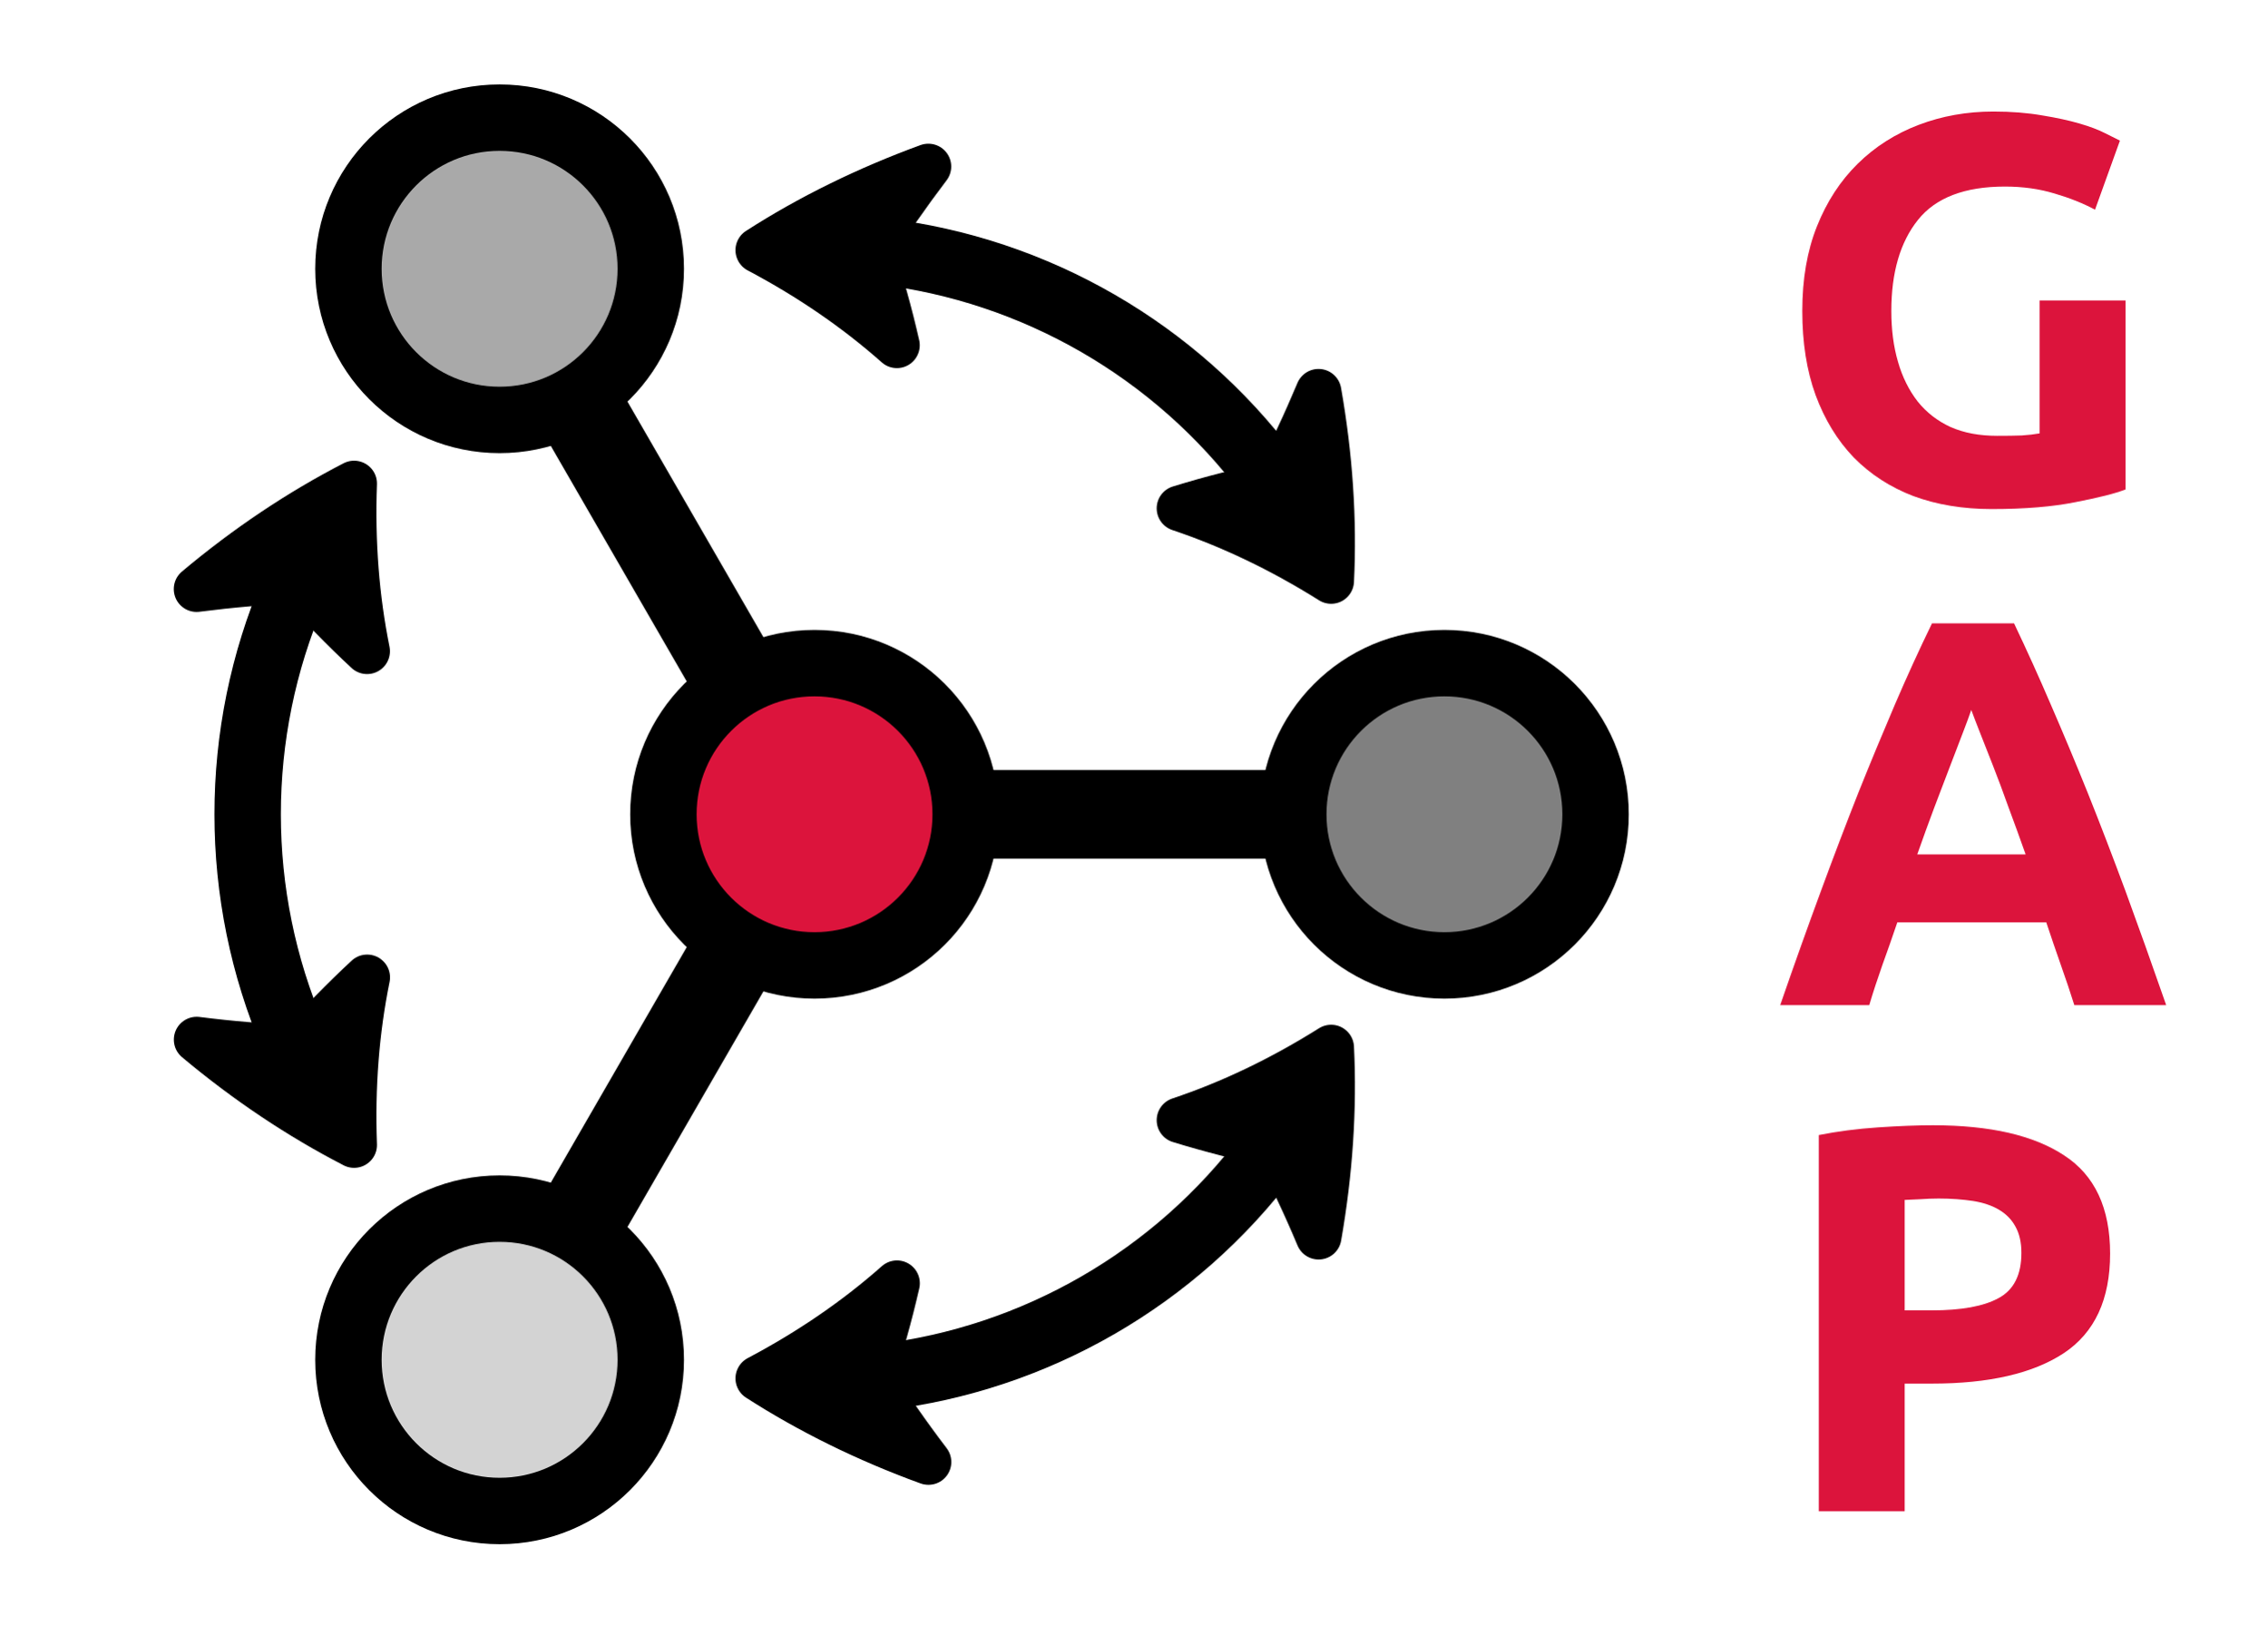
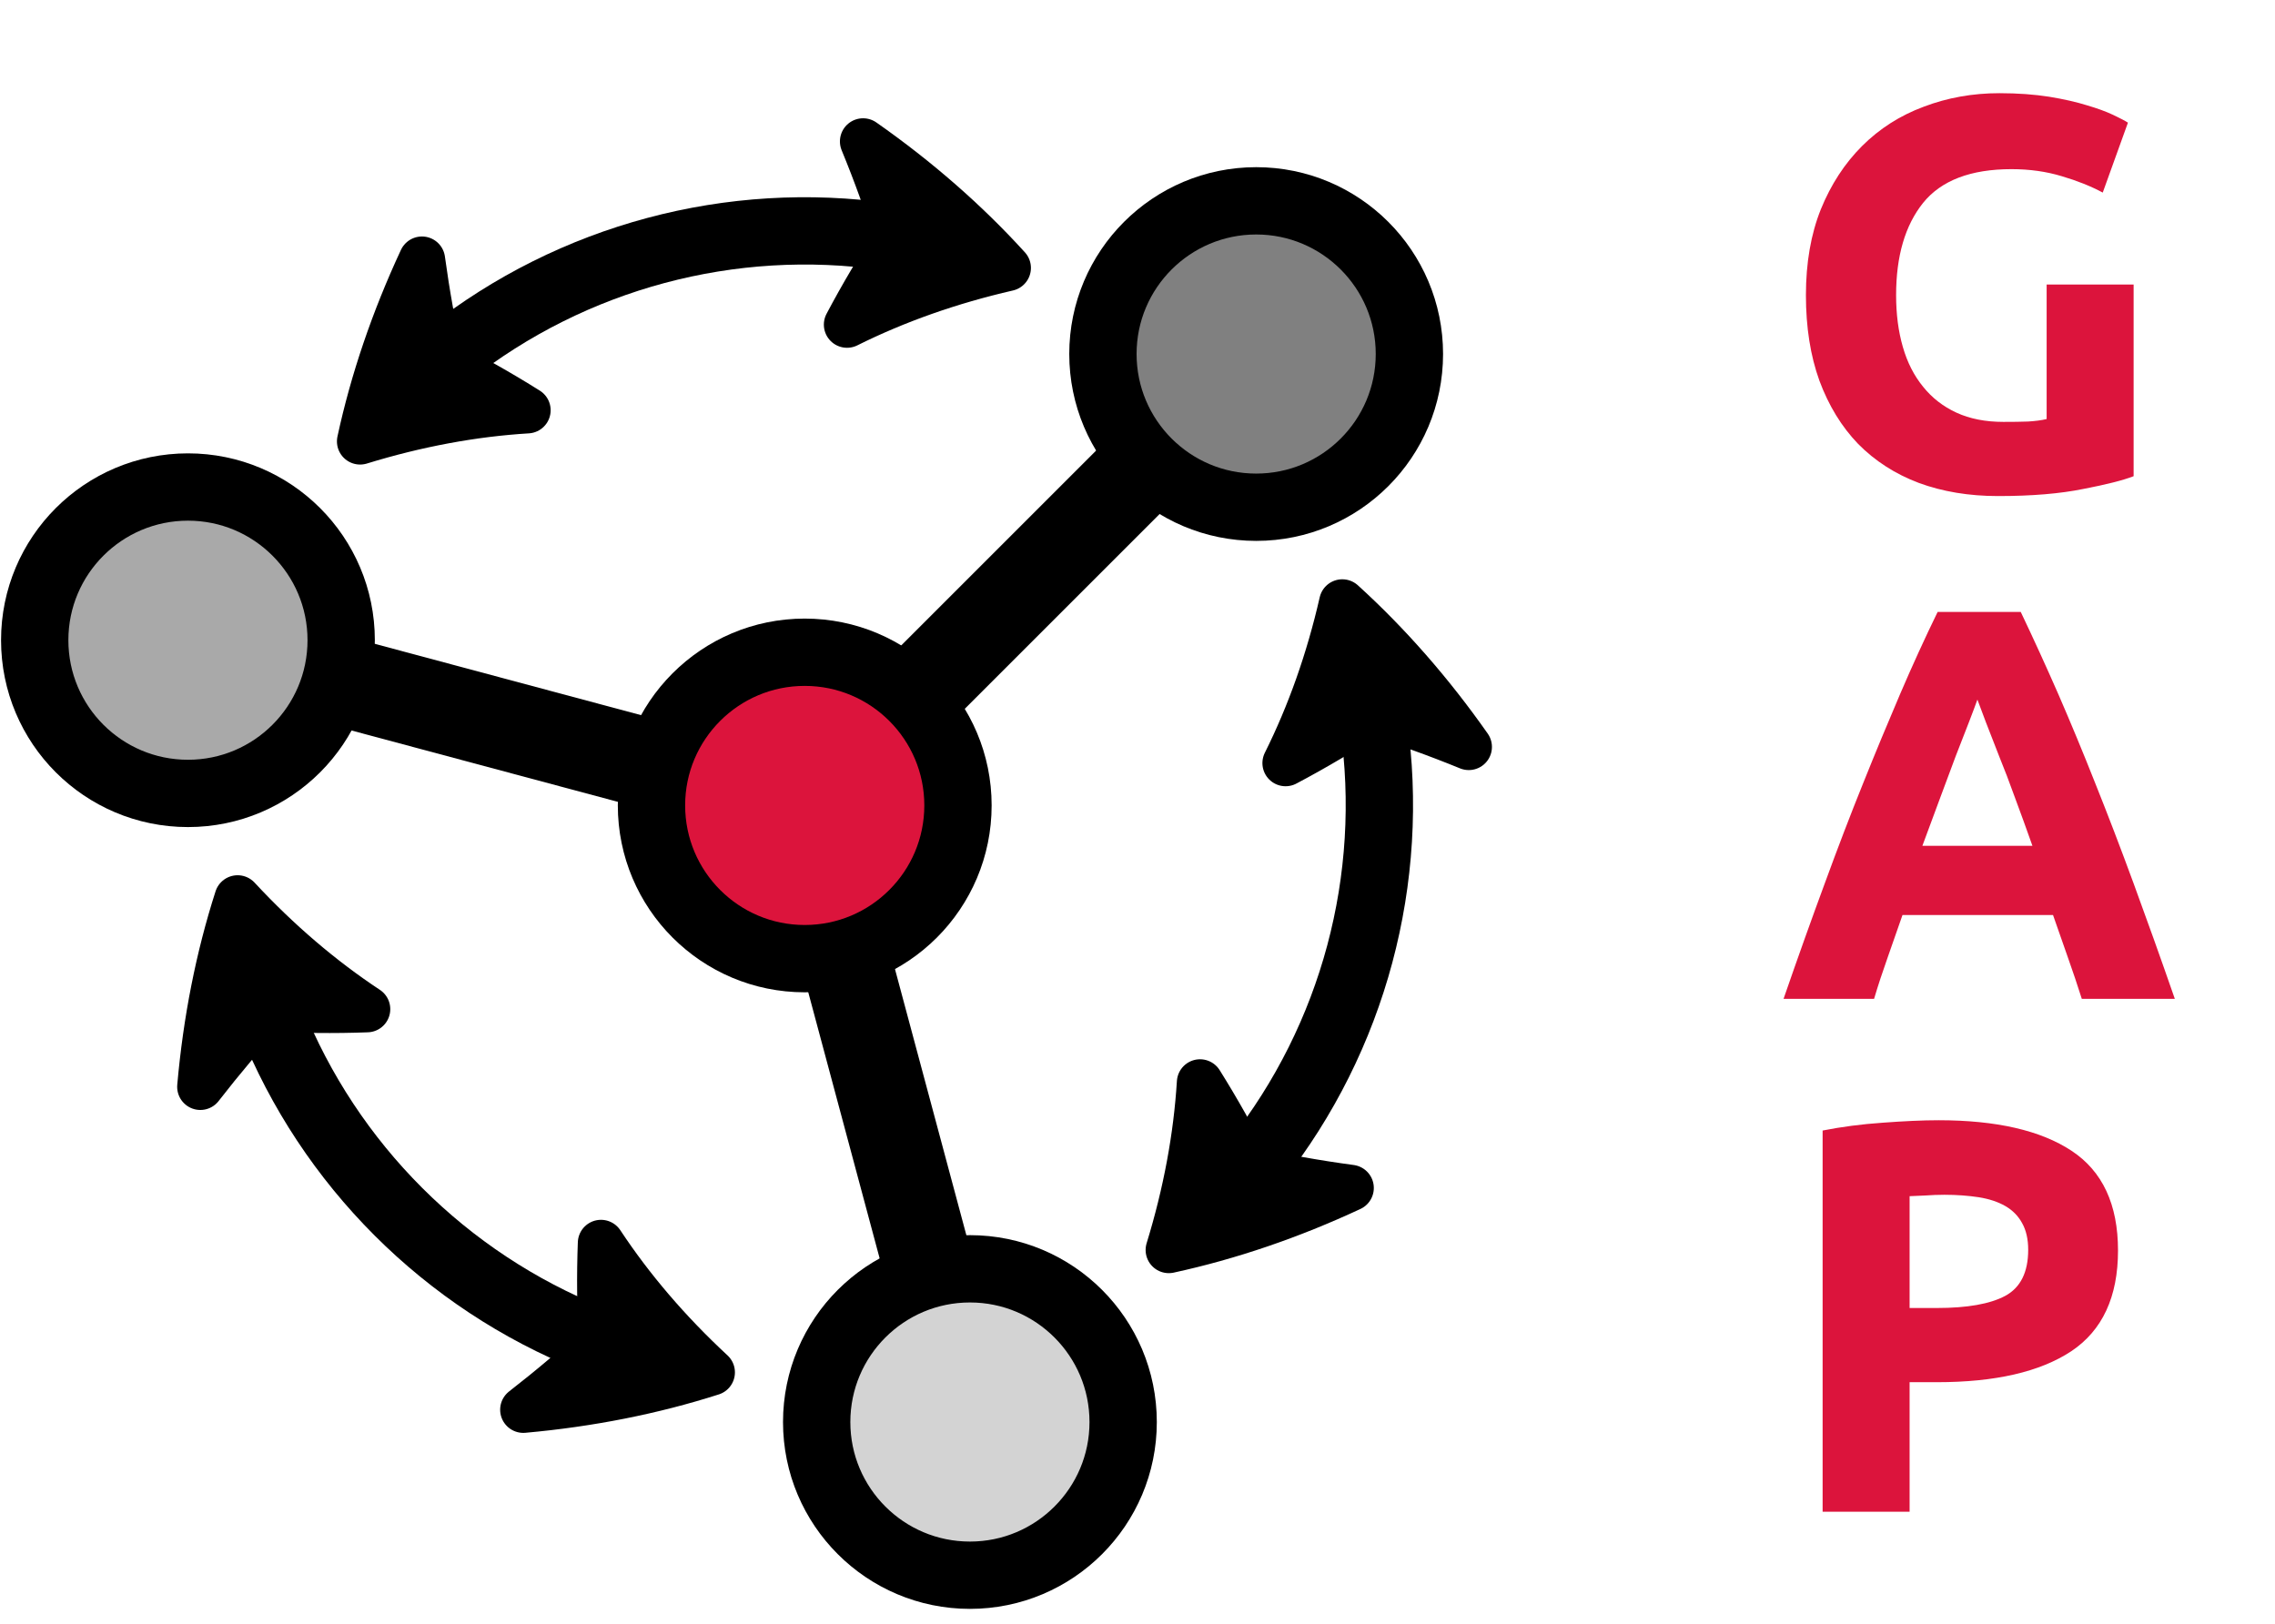
- <svg xmlns="http://www.w3.org/2000/svg" xmlns:xlink="http://www.w3.org/1999/xlink" width="101.041pt" height="73.288pt" viewBox="0 0 101.041 73.288">
+ <svg xmlns="http://www.w3.org/2000/svg" xmlns:xlink="http://www.w3.org/1999/xlink" width="100.122pt" height="71.451pt" viewBox="0 0 100.122 71.451">
  <defs>
    <g>
      <g id="glyph-0-0">
-         <path d="M 10.266 -14.062 C 8.473 -14.062 7.18 -13.566 6.391 -12.578 C 5.598 -11.586 5.203 -10.234 5.203 -8.516 C 5.203 -7.68 5.301 -6.926 5.5 -6.25 C 5.695 -5.57 5.988 -4.984 6.375 -4.484 C 6.77 -3.992 7.258 -3.613 7.844 -3.344 C 8.438 -3.082 9.129 -2.953 9.922 -2.953 C 10.348 -2.953 10.711 -2.957 11.016 -2.969 C 11.316 -2.988 11.582 -3.02 11.812 -3.062 L 11.812 -8.984 L 15.641 -8.984 L 15.641 -0.562 C 15.18 -0.383 14.441 -0.195 13.422 0 C 12.41 0.207 11.16 0.312 9.672 0.312 C 8.391 0.312 7.227 0.117 6.188 -0.266 C 5.156 -0.66 4.27 -1.234 3.531 -1.984 C 2.801 -2.742 2.234 -3.672 1.828 -4.766 C 1.43 -5.859 1.234 -7.109 1.234 -8.516 C 1.234 -9.941 1.453 -11.203 1.891 -12.297 C 2.328 -13.391 2.93 -14.316 3.703 -15.078 C 4.473 -15.836 5.379 -16.414 6.422 -16.812 C 7.461 -17.207 8.57 -17.406 9.75 -17.406 C 10.551 -17.406 11.273 -17.348 11.922 -17.234 C 12.566 -17.129 13.117 -17.008 13.578 -16.875 C 14.047 -16.738 14.43 -16.594 14.734 -16.438 C 15.035 -16.289 15.254 -16.18 15.391 -16.109 L 14.281 -13.031 C 13.758 -13.312 13.16 -13.551 12.484 -13.75 C 11.805 -13.957 11.066 -14.062 10.266 -14.062 Z M 10.266 -14.062 " />
+         <path d="M 10.281 -14.078 C 8.488 -14.078 7.191 -13.582 6.391 -12.594 C 5.598 -11.602 5.203 -10.25 5.203 -8.531 C 5.203 -7.695 5.301 -6.938 5.5 -6.25 C 5.695 -5.57 5.992 -4.988 6.391 -4.5 C 6.785 -4.008 7.273 -3.629 7.859 -3.359 C 8.453 -3.086 9.141 -2.953 9.922 -2.953 C 10.348 -2.953 10.711 -2.957 11.016 -2.969 C 11.328 -2.988 11.598 -3.023 11.828 -3.078 L 11.828 -9 L 15.656 -9 L 15.656 -0.562 C 15.195 -0.383 14.457 -0.195 13.438 0 C 12.426 0.207 11.176 0.312 9.688 0.312 C 8.406 0.312 7.242 0.117 6.203 -0.266 C 5.16 -0.66 4.27 -1.234 3.531 -1.984 C 2.801 -2.742 2.234 -3.672 1.828 -4.766 C 1.43 -5.867 1.234 -7.125 1.234 -8.531 C 1.234 -9.957 1.453 -11.219 1.891 -12.312 C 2.336 -13.406 2.941 -14.332 3.703 -15.094 C 4.473 -15.863 5.379 -16.441 6.422 -16.828 C 7.461 -17.223 8.57 -17.422 9.75 -17.422 C 10.562 -17.422 11.289 -17.367 11.938 -17.266 C 12.582 -17.16 13.133 -17.035 13.594 -16.891 C 14.062 -16.754 14.445 -16.613 14.75 -16.469 C 15.062 -16.32 15.281 -16.207 15.406 -16.125 L 14.297 -13.047 C 13.773 -13.328 13.176 -13.566 12.5 -13.766 C 11.82 -13.973 11.082 -14.078 10.281 -14.078 Z M 10.281 -14.078 " />
      </g>
      <g id="glyph-0-1">
-         <path d="M 13.359 0 C 13.172 -0.594 12.969 -1.195 12.75 -1.812 C 12.531 -2.438 12.316 -3.062 12.109 -3.688 L 5.469 -3.688 C 5.258 -3.062 5.039 -2.438 4.812 -1.812 C 4.594 -1.195 4.395 -0.594 4.219 0 L 0.25 0 C 0.883 -1.832 1.488 -3.523 2.062 -5.078 C 2.633 -6.629 3.191 -8.094 3.734 -9.469 C 4.285 -10.844 4.828 -12.148 5.359 -13.391 C 5.891 -14.629 6.441 -15.836 7.016 -17.016 L 10.672 -17.016 C 11.234 -15.836 11.781 -14.629 12.312 -13.391 C 12.852 -12.148 13.398 -10.844 13.953 -9.469 C 14.504 -8.094 15.066 -6.629 15.641 -5.078 C 16.211 -3.523 16.816 -1.832 17.453 0 Z M 8.766 -13.156 C 8.68 -12.906 8.555 -12.566 8.391 -12.141 C 8.234 -11.723 8.047 -11.234 7.828 -10.672 C 7.617 -10.117 7.383 -9.504 7.125 -8.828 C 6.875 -8.16 6.617 -7.457 6.359 -6.719 L 11.188 -6.719 C 10.926 -7.457 10.672 -8.16 10.422 -8.828 C 10.18 -9.504 9.953 -10.117 9.734 -10.672 C 9.516 -11.234 9.32 -11.723 9.156 -12.141 C 8.988 -12.566 8.859 -12.906 8.766 -13.156 Z M 8.766 -13.156 " />
+         <path d="M 13.375 0 C 13.188 -0.594 12.984 -1.195 12.766 -1.812 C 12.547 -2.438 12.328 -3.062 12.109 -3.688 L 5.484 -3.688 C 5.266 -3.062 5.047 -2.438 4.828 -1.812 C 4.609 -1.195 4.41 -0.594 4.234 0 L 0.25 0 C 0.883 -1.832 1.488 -3.523 2.062 -5.078 C 2.633 -6.641 3.195 -8.109 3.75 -9.484 C 4.301 -10.859 4.844 -12.164 5.375 -13.406 C 5.906 -14.645 6.457 -15.852 7.031 -17.031 L 10.688 -17.031 C 11.25 -15.852 11.801 -14.645 12.344 -13.406 C 12.883 -12.164 13.426 -10.859 13.969 -9.484 C 14.52 -8.109 15.082 -6.641 15.656 -5.078 C 16.227 -3.523 16.832 -1.832 17.469 0 Z M 8.781 -13.172 C 8.695 -12.93 8.57 -12.598 8.406 -12.172 C 8.238 -11.742 8.047 -11.25 7.828 -10.688 C 7.617 -10.133 7.391 -9.52 7.141 -8.844 C 6.891 -8.176 6.629 -7.473 6.359 -6.734 L 11.203 -6.734 C 10.941 -7.473 10.688 -8.176 10.438 -8.844 C 10.195 -9.52 9.961 -10.133 9.734 -10.688 C 9.516 -11.25 9.32 -11.742 9.156 -12.172 C 9 -12.598 8.875 -12.93 8.781 -13.172 Z M 8.781 -13.172 " />
      </g>
      <g id="glyph-0-2">
-         <path d="M 7.062 -17.203 C 9.602 -17.203 11.551 -16.754 12.906 -15.859 C 14.27 -14.973 14.953 -13.516 14.953 -11.484 C 14.953 -9.441 14.266 -7.961 12.891 -7.047 C 11.516 -6.141 9.551 -5.688 7 -5.688 L 5.797 -5.688 L 5.797 0 L 1.969 0 L 1.969 -16.766 C 2.801 -16.93 3.68 -17.047 4.609 -17.109 C 5.547 -17.172 6.363 -17.203 7.062 -17.203 Z M 7.312 -13.938 C 7.031 -13.938 6.754 -13.926 6.484 -13.906 C 6.223 -13.895 5.992 -13.883 5.797 -13.875 L 5.797 -8.953 L 7 -8.953 C 8.32 -8.953 9.316 -9.133 9.984 -9.5 C 10.66 -9.863 11 -10.535 11 -11.516 C 11 -11.984 10.91 -12.375 10.734 -12.688 C 10.566 -13 10.32 -13.25 10 -13.438 C 9.688 -13.625 9.301 -13.754 8.844 -13.828 C 8.383 -13.898 7.875 -13.938 7.312 -13.938 Z M 7.312 -13.938 " />
+         <path d="M 7.078 -17.234 C 9.617 -17.234 11.566 -16.785 12.922 -15.891 C 14.285 -14.992 14.969 -13.531 14.969 -11.5 C 14.969 -9.457 14.281 -7.977 12.906 -7.062 C 11.531 -6.156 9.562 -5.703 7 -5.703 L 5.797 -5.703 L 5.797 0 L 1.969 0 L 1.969 -16.781 C 2.801 -16.945 3.68 -17.062 4.609 -17.125 C 5.547 -17.195 6.367 -17.234 7.078 -17.234 Z M 7.328 -13.953 C 7.047 -13.953 6.77 -13.941 6.5 -13.922 C 6.227 -13.91 5.992 -13.898 5.797 -13.891 L 5.797 -8.969 L 7 -8.969 C 8.332 -8.969 9.332 -9.145 10 -9.5 C 10.676 -9.863 11.016 -10.539 11.016 -11.531 C 11.016 -12 10.926 -12.391 10.75 -12.703 C 10.582 -13.016 10.336 -13.266 10.016 -13.453 C 9.691 -13.641 9.301 -13.77 8.844 -13.844 C 8.383 -13.914 7.879 -13.953 7.328 -13.953 Z M 7.328 -13.953 " />
      </g>
    </g>
    <clipPath id="clip-0">
-       <path clip-rule="nonzero" d="M 0.012 0 L 90 0 L 90 72.582 L 0.012 72.582 Z M 0.012 0 " />
+       <path clip-rule="nonzero" d="M 0 0.039 L 99.25 0.039 L 99.25 70.867 L 0 70.867 Z M 0 0.039 " />
    </clipPath>
    <clipPath id="clip-1">
-       <path clip-rule="nonzero" d="M 0.012 0 L 85 0 L 85 72.582 L 0.012 72.582 Z M 0.012 0 " />
+       <path clip-rule="nonzero" d="M 0 0.039 L 86 0.039 L 86 70.867 L 0 70.867 Z M 0 0.039 " />
    </clipPath>
    <clipPath id="clip-2">
-       <path clip-rule="nonzero" d="M 15 0 L 100.078 0 L 100.078 72.582 L 15 72.582 Z M 15 0 " />
+       <path clip-rule="nonzero" d="M 0 0.039 L 98 0.039 L 98 70.867 L 0 70.867 Z M 0 0.039 " />
    </clipPath>
    <clipPath id="clip-3">
-       <path clip-rule="nonzero" d="M 0.012 0 L 71 0 L 71 61 L 0.012 61 Z M 0.012 0 " />
+       <path clip-rule="nonzero" d="M 0 0.039 L 85 0.039 L 85 70.867 L 0 70.867 Z M 0 0.039 " />
    </clipPath>
    <clipPath id="clip-4">
-       <path clip-rule="nonzero" d="M 0.012 12 L 71 12 L 71 72.582 L 0.012 72.582 Z M 0.012 12 " />
+       <path clip-rule="nonzero" d="M 6 0.039 L 99.25 0.039 L 99.25 65 L 6 65 Z M 6 0.039 " />
    </clipPath>
    <clipPath id="clip-5">
-       <path clip-rule="nonzero" d="M 0.012 0 L 99 0 L 99 64 L 0.012 64 Z M 0.012 0 " />
+       <path clip-rule="nonzero" d="M 0 0.039 L 57 0.039 L 57 70.867 L 0 70.867 Z M 0 0.039 " />
    </clipPath>
    <clipPath id="clip-6">
-       <path clip-rule="nonzero" d="M 0.012 0 L 55 0 L 55 72.582 L 0.012 72.582 Z M 0.012 0 " />
+       <path clip-rule="nonzero" d="M 0 13 L 92 13 L 92 70.867 L 0 70.867 Z M 0 13 " />
    </clipPath>
    <clipPath id="clip-7">
-       <path clip-rule="nonzero" d="M 0.012 9 L 99 9 L 99 72.582 L 0.012 72.582 Z M 0.012 9 " />
+       <path clip-rule="nonzero" d="M 0 0.039 L 81 0.039 L 81 58 L 0 58 Z M 0 0.039 " />
+     </clipPath>
+     <clipPath id="clip-8">
+       <path clip-rule="nonzero" d="M 0 2 L 68 2 L 68 70.867 L 0 70.867 Z M 0 2 " />
+     </clipPath>
+     <clipPath id="clip-9">
+       <path clip-rule="nonzero" d="M 13 0.039 L 99.25 0.039 L 99.25 70.867 L 13 70.867 Z M 13 0.039 " />
    </clipPath>
  </defs>
-   <path fill="none" stroke-width="3.985" stroke-linecap="butt" stroke-linejoin="miter" stroke="rgb(0%, 0%, 0%)" stroke-opacity="1" stroke-miterlimit="10" d="M 5.67 -0.002 L 22.677 -0.002 " transform="matrix(0.990378, 0, 0, -0.990378, 36.30263, 36.29142)" />
  <g clip-path="url(#clip-0)">
-     <path fill="none" stroke-width="3.985" stroke-linecap="butt" stroke-linejoin="miter" stroke="rgb(0%, 0%, 0%)" stroke-opacity="1" stroke-miterlimit="10" d="M -2.834 4.909 L -11.337 19.641 " transform="matrix(0.990378, 0, 0, -0.990378, 36.30263, 36.29142)" />
-     <path fill="none" stroke-width="3.985" stroke-linecap="butt" stroke-linejoin="miter" stroke="rgb(0%, 0%, 0%)" stroke-opacity="1" stroke-miterlimit="10" d="M -2.834 -4.908 L -11.337 -19.64 " transform="matrix(0.990378, 0, 0, -0.990378, 36.30263, 36.29142)" />
+     <path fill="none" stroke-width="3.985" stroke-linecap="butt" stroke-linejoin="miter" stroke="rgb(0%, 0%, 0%)" stroke-opacity="1" stroke-miterlimit="10" d="M 4.007 4.008 L 16.034 16.035 " transform="matrix(0.991307, 0, 0, -0.991307, 35.41444, 35.45388)" />
  </g>
-   <path fill-rule="nonzero" fill="rgb(86.4%, 7.999%, 23.499%)" fill-opacity="1" d="M 43.039 36.293 C 43.039 32.57 40.023 29.555 36.301 29.555 C 32.582 29.555 29.566 32.57 29.566 36.293 C 29.566 40.012 32.582 43.027 36.301 43.027 C 40.023 43.027 43.039 40.012 43.039 36.293 Z M 43.039 36.293 " />
  <g clip-path="url(#clip-1)">
-     <path fill="none" stroke-width="2.989" stroke-linecap="butt" stroke-linejoin="miter" stroke="rgb(0%, 0%, 0%)" stroke-opacity="1" stroke-miterlimit="10" d="M 6.802 -0.002 C 6.802 3.757 3.757 6.802 -0.002 6.802 C -3.757 6.802 -6.802 3.757 -6.802 -0.002 C -6.802 -3.756 -3.757 -6.801 -0.002 -6.801 C 3.757 -6.801 6.802 -3.756 6.802 -0.002 Z M 6.802 -0.002 " transform="matrix(0.990378, 0, 0, -0.990378, 36.30263, 36.29142)" />
+     <path fill="none" stroke-width="3.985" stroke-linecap="butt" stroke-linejoin="miter" stroke="rgb(0%, 0%, 0%)" stroke-opacity="1" stroke-miterlimit="10" d="M -5.478 1.467 L -21.906 5.868 " transform="matrix(0.991307, 0, 0, -0.991307, 35.41444, 35.45388)" />
  </g>
-   <path fill-rule="nonzero" fill="rgb(50%, 50%, 50%)" fill-opacity="1" d="M 71.113 36.293 C 71.113 32.57 68.098 29.555 64.375 29.555 C 60.656 29.555 57.641 32.57 57.641 36.293 C 57.641 40.012 60.656 43.027 64.375 43.027 C 68.098 43.027 71.113 40.012 71.113 36.293 Z M 71.113 36.293 " />
  <g clip-path="url(#clip-2)">
-     <path fill="none" stroke-width="2.989" stroke-linecap="butt" stroke-linejoin="miter" stroke="rgb(0%, 0%, 0%)" stroke-opacity="1" stroke-miterlimit="10" d="M 35.149 -0.002 C 35.149 3.757 32.104 6.802 28.345 6.802 C 24.59 6.802 21.545 3.757 21.545 -0.002 C 21.545 -3.756 24.59 -6.801 28.345 -6.801 C 32.104 -6.801 35.149 -3.756 35.149 -0.002 Z M 35.149 -0.002 " transform="matrix(0.990378, 0, 0, -0.990378, 36.30263, 36.29142)" />
+     <path fill="none" stroke-width="3.985" stroke-linecap="butt" stroke-linejoin="miter" stroke="rgb(0%, 0%, 0%)" stroke-opacity="1" stroke-miterlimit="10" d="M 1.465 -5.477 L 5.871 -21.905 " transform="matrix(0.991307, 0, 0, -0.991307, 35.41444, 35.45388)" />
  </g>
-   <path fill-rule="nonzero" fill="rgb(66.399%, 66.399%, 66.399%)" fill-opacity="1" d="M 29.004 11.98 C 29.004 8.258 25.988 5.242 22.266 5.242 C 18.543 5.242 15.527 8.258 15.527 11.98 C 15.527 15.699 18.543 18.715 22.266 18.715 C 25.988 18.715 29.004 15.699 29.004 11.98 Z M 29.004 11.98 " />
+   <path fill-rule="nonzero" fill="rgb(86.4%, 7.999%, 23.499%)" fill-opacity="1" d="M 42.16 35.453 C 42.16 31.73 39.141 28.711 35.414 28.711 C 31.691 28.711 28.672 31.73 28.672 35.453 C 28.672 39.18 31.691 42.199 35.414 42.199 C 39.141 42.199 42.16 39.18 42.16 35.453 Z M 42.16 35.453 " />
  <g clip-path="url(#clip-3)">
-     <path fill="none" stroke-width="2.989" stroke-linecap="butt" stroke-linejoin="miter" stroke="rgb(0%, 0%, 0%)" stroke-opacity="1" stroke-miterlimit="10" d="M -7.37 24.547 C -7.37 28.306 -10.415 31.351 -14.173 31.351 C -17.932 31.351 -20.977 28.306 -20.977 24.547 C -20.977 20.792 -17.932 17.747 -14.173 17.747 C -10.415 17.747 -7.37 20.792 -7.37 24.547 Z M -7.37 24.547 " transform="matrix(0.990378, 0, 0, -0.990378, 36.30263, 36.29142)" />
+     <path fill="none" stroke-width="2.989" stroke-linecap="butt" stroke-linejoin="miter" stroke="rgb(0%, 0%, 0%)" stroke-opacity="1" stroke-miterlimit="10" d="M 6.805 0.001 C 6.805 3.756 3.759 6.802 -0 6.802 C -3.756 6.802 -6.802 3.756 -6.802 0.001 C -6.802 -3.758 -3.756 -6.804 -0 -6.804 C 3.759 -6.804 6.805 -3.758 6.805 0.001 Z M 6.805 0.001 " transform="matrix(0.991307, 0, 0, -0.991307, 35.41444, 35.45388)" />
  </g>
-   <path fill-rule="nonzero" fill="rgb(82.799%, 82.799%, 82.799%)" fill-opacity="1" d="M 29.004 60.605 C 29.004 56.883 25.988 53.867 22.266 53.867 C 18.543 53.867 15.527 56.883 15.527 60.605 C 15.527 64.324 18.543 67.344 22.266 67.344 C 25.988 67.344 29.004 64.324 29.004 60.605 Z M 29.004 60.605 " />
+   <path fill-rule="nonzero" fill="rgb(50%, 50%, 50%)" fill-opacity="1" d="M 62.027 15.582 C 62.027 11.859 59.008 8.84 55.285 8.84 C 51.559 8.84 48.539 11.859 48.539 15.582 C 48.539 19.309 51.559 22.328 55.285 22.328 C 59.008 22.328 62.027 19.309 62.027 15.582 Z M 62.027 15.582 " />
  <g clip-path="url(#clip-4)">
-     <path fill="none" stroke-width="2.989" stroke-linecap="butt" stroke-linejoin="miter" stroke="rgb(0%, 0%, 0%)" stroke-opacity="1" stroke-miterlimit="10" d="M -7.37 -24.55 C -7.37 -20.791 -10.415 -17.747 -14.173 -17.747 C -17.932 -17.747 -20.977 -20.791 -20.977 -24.55 C -20.977 -28.305 -17.932 -31.354 -14.173 -31.354 C -10.415 -31.354 -7.37 -28.305 -7.37 -24.55 Z M -7.37 -24.55 " transform="matrix(0.990378, 0, 0, -0.990378, 36.30263, 36.29142)" />
+     <path fill="none" stroke-width="2.989" stroke-linecap="butt" stroke-linejoin="miter" stroke="rgb(0%, 0%, 0%)" stroke-opacity="1" stroke-miterlimit="10" d="M 26.846 20.046 C 26.846 23.801 23.8 26.847 20.045 26.847 C 16.286 26.847 13.24 23.801 13.24 20.046 C 13.24 16.287 16.286 13.241 20.045 13.241 C 23.8 13.241 26.846 16.287 26.846 20.046 Z M 26.846 20.046 " transform="matrix(0.991307, 0, 0, -0.991307, 35.41444, 35.45388)" />
  </g>
+   <path fill-rule="nonzero" fill="rgb(66.399%, 66.399%, 66.399%)" fill-opacity="1" d="M 15.016 28.18 C 15.016 24.457 11.996 21.438 8.273 21.438 C 4.547 21.438 1.527 24.457 1.527 28.18 C 1.527 31.906 4.547 34.926 8.273 34.926 C 11.996 34.926 15.016 31.906 15.016 28.18 Z M 15.016 28.18 " />
  <g clip-path="url(#clip-5)">
-     <path fill="none" stroke-width="2.989" stroke-linecap="butt" stroke-linejoin="miter" stroke="rgb(0%, 0%, 0%)" stroke-opacity="1" stroke-miterlimit="10" d="M 20.429 15.282 C 16.252 20.867 9.945 24.512 3.019 25.336 " transform="matrix(0.990378, 0, 0, -0.990378, 36.30263, 36.29142)" />
+     <path fill="none" stroke-width="2.989" stroke-linecap="butt" stroke-linejoin="miter" stroke="rgb(0%, 0%, 0%)" stroke-opacity="1" stroke-miterlimit="10" d="M -20.578 7.338 C -20.578 11.093 -23.624 14.139 -27.379 14.139 C -31.138 14.139 -34.184 11.093 -34.184 7.338 C -34.184 3.579 -31.138 0.533 -27.379 0.533 C -23.624 0.533 -20.578 3.579 -20.578 7.338 Z M -20.578 7.338 " transform="matrix(0.991307, 0, 0, -0.991307, 35.41444, 35.45388)" />
  </g>
-   <path fill-rule="nonzero" fill="rgb(0%, 0%, 0%)" fill-opacity="1" stroke-width="2.057" stroke-linecap="butt" stroke-linejoin="round" stroke="rgb(0%, 0%, 0%)" stroke-opacity="1" stroke-miterlimit="10" d="M 23.249 10.502 C 23.383 13.247 23.194 16.103 22.681 19.013 C 22.086 17.594 21.439 16.209 20.733 14.868 C 19.266 14.568 17.83 14.202 16.426 13.768 C 18.721 12.999 21.013 11.906 23.249 10.502 Z M 23.249 10.502 " transform="matrix(0.990378, 0, 0, -0.990378, 36.30263, 36.29142)" />
-   <path fill-rule="nonzero" fill="rgb(0%, 0%, 0%)" fill-opacity="1" stroke-width="2.057" stroke-linecap="butt" stroke-linejoin="round" stroke="rgb(0%, 0%, 0%)" stroke-opacity="1" stroke-miterlimit="10" d="M -2.53 25.387 C -0.195 24.153 1.895 22.713 3.706 21.108 C 3.382 22.54 2.98 23.967 2.511 25.391 C 3.315 26.669 4.191 27.923 5.122 29.15 C 2.349 28.136 -0.219 26.874 -2.53 25.387 Z M -2.53 25.387 " transform="matrix(0.990378, 0, 0, -0.990378, 36.30263, 36.29142)" />
+   <path fill-rule="nonzero" fill="rgb(82.799%, 82.799%, 82.799%)" fill-opacity="1" d="M 49.43 62.598 C 49.43 58.871 46.41 55.852 42.688 55.852 C 38.961 55.852 35.941 58.871 35.941 62.598 C 35.941 66.32 38.961 69.34 42.688 69.34 C 46.41 69.34 49.43 66.32 49.43 62.598 Z M 49.43 62.598 " />
  <g clip-path="url(#clip-6)">
-     <path fill="none" stroke-width="2.989" stroke-linecap="butt" stroke-linejoin="miter" stroke="rgb(0%, 0%, 0%)" stroke-opacity="1" stroke-miterlimit="10" d="M -23.45 10.052 C -26.199 3.643 -26.199 -3.642 -23.45 -10.051 " transform="matrix(0.990378, 0, 0, -0.990378, 36.30263, 36.29142)" />
+     <path fill="none" stroke-width="2.989" stroke-linecap="butt" stroke-linejoin="miter" stroke="rgb(0%, 0%, 0%)" stroke-opacity="1" stroke-miterlimit="10" d="M 14.138 -27.382 C 14.138 -23.623 11.092 -20.577 7.337 -20.577 C 3.578 -20.577 0.532 -23.623 0.532 -27.382 C 0.532 -31.137 3.578 -34.183 7.337 -34.183 C 11.092 -34.183 14.138 -31.137 14.138 -27.382 Z M 14.138 -27.382 " transform="matrix(0.991307, 0, 0, -0.991307, 35.41444, 35.45388)" />
  </g>
-   <path fill-rule="nonzero" fill="rgb(0%, 0%, 0%)" fill-opacity="1" stroke-width="2.057" stroke-linecap="butt" stroke-linejoin="round" stroke="rgb(0%, 0%, 0%)" stroke-opacity="1" stroke-miterlimit="10" d="M -20.721 14.884 C -23.162 13.626 -25.545 12.036 -27.808 10.135 C -26.278 10.332 -24.756 10.462 -23.245 10.522 C -22.247 9.401 -21.214 8.34 -20.137 7.339 C -20.618 9.713 -20.819 12.245 -20.721 14.884 Z M -20.721 14.884 " transform="matrix(0.990378, 0, 0, -0.990378, 36.30263, 36.29142)" />
-   <path fill-rule="nonzero" fill="rgb(0%, 0%, 0%)" fill-opacity="1" stroke-width="2.057" stroke-linecap="butt" stroke-linejoin="round" stroke="rgb(0%, 0%, 0%)" stroke-opacity="1" stroke-miterlimit="10" d="M -20.721 -14.883 C -20.819 -12.244 -20.618 -9.712 -20.133 -7.342 C -21.21 -8.344 -22.247 -9.405 -23.245 -10.521 C -24.756 -10.462 -26.278 -10.335 -27.805 -10.142 C -25.545 -12.035 -23.162 -13.625 -20.721 -14.883 Z M -20.721 -14.883 " transform="matrix(0.990378, 0, 0, -0.990378, 36.30263, 36.29142)" />
  <g clip-path="url(#clip-7)">
-     <path fill="none" stroke-width="2.989" stroke-linecap="butt" stroke-linejoin="miter" stroke="rgb(0%, 0%, 0%)" stroke-opacity="1" stroke-miterlimit="10" d="M 3.019 -25.335 C 9.945 -24.511 16.256 -20.866 20.433 -15.281 " transform="matrix(0.990378, 0, 0, -0.990378, 36.30263, 36.29142)" />
+     <path fill="none" stroke-width="2.989" stroke-linecap="butt" stroke-linejoin="miter" stroke="rgb(0%, 0%, 0%)" stroke-opacity="1" stroke-miterlimit="10" d="M 3.641 25.252 C -3.263 26.248 -10.301 24.365 -15.782 20.05 " transform="matrix(0.991307, 0, 0, -0.991307, 35.41444, 35.45388)" />
  </g>
-   <path fill-rule="nonzero" fill="rgb(0%, 0%, 0%)" fill-opacity="1" stroke-width="2.057" stroke-linecap="butt" stroke-linejoin="round" stroke="rgb(0%, 0%, 0%)" stroke-opacity="1" stroke-miterlimit="10" d="M -2.53 -25.386 C -0.219 -26.873 2.349 -28.139 5.126 -29.149 C 4.191 -27.923 3.319 -26.668 2.511 -25.39 C 2.984 -23.97 3.382 -22.539 3.71 -21.107 C 1.899 -22.712 -0.195 -24.152 -2.53 -25.386 Z M -2.53 -25.386 " transform="matrix(0.990378, 0, 0, -0.990378, 36.30263, 36.29142)" />
-   <path fill-rule="nonzero" fill="rgb(0%, 0%, 0%)" fill-opacity="1" stroke-width="2.057" stroke-linecap="butt" stroke-linejoin="round" stroke="rgb(0%, 0%, 0%)" stroke-opacity="1" stroke-miterlimit="10" d="M 23.249 -10.501 C 21.013 -11.905 18.721 -13.002 16.426 -13.767 C 17.83 -14.197 19.266 -14.567 20.733 -14.867 C 21.439 -16.208 22.09 -17.589 22.685 -19.009 C 23.194 -16.102 23.383 -13.246 23.249 -10.501 Z M 23.249 -10.501 " transform="matrix(0.990378, 0, 0, -0.990378, 36.30263, 36.29142)" />
+   <path fill-rule="nonzero" fill="rgb(0%, 0%, 0%)" fill-opacity="1" stroke-width="2.057" stroke-linecap="butt" stroke-linejoin="round" stroke="rgb(0%, 0%, 0%)" stroke-opacity="1" stroke-miterlimit="10" d="M 9.015 23.868 C 7.167 25.902 5.012 27.789 2.592 29.484 C 3.18 28.057 3.696 26.619 4.149 25.177 C 3.321 23.924 2.565 22.647 1.879 21.35 C 4.047 22.43 6.438 23.277 9.015 23.868 Z M 9.015 23.868 " transform="matrix(0.991307, 0, 0, -0.991307, 35.41444, 35.45388)" />
+   <path fill-rule="nonzero" fill="rgb(0%, 0%, 0%)" fill-opacity="1" stroke-width="2.057" stroke-linecap="butt" stroke-linejoin="round" stroke="rgb(0%, 0%, 0%)" stroke-opacity="1" stroke-miterlimit="10" d="M -19.738 16.165 C -17.216 16.941 -14.718 17.402 -12.307 17.548 C -13.548 18.328 -14.84 19.057 -16.18 19.727 C -16.515 21.205 -16.783 22.706 -16.992 24.235 C -18.237 21.559 -19.159 18.848 -19.738 16.165 Z M -19.738 16.165 " transform="matrix(0.991307, 0, 0, -0.991307, 35.41444, 35.45388)" />
+   <g clip-path="url(#clip-8)">
+     <path fill="none" stroke-width="2.989" stroke-linecap="butt" stroke-linejoin="miter" stroke="rgb(0%, 0%, 0%)" stroke-opacity="1" stroke-miterlimit="10" d="M -23.691 -9.476 C -21.102 -15.95 -15.948 -21.101 -9.473 -23.69 " transform="matrix(0.991307, 0, 0, -0.991307, 35.41444, 35.45388)" />
+   </g>
+   <path fill-rule="nonzero" fill="rgb(0%, 0%, 0%)" fill-opacity="1" stroke-width="2.057" stroke-linecap="butt" stroke-linejoin="round" stroke="rgb(0%, 0%, 0%)" stroke-opacity="1" stroke-miterlimit="10" d="M -25.176 -4.129 C -26.016 -6.745 -26.571 -9.551 -26.831 -12.495 C -25.886 -11.277 -24.9 -10.107 -23.876 -8.995 C -22.379 -9.086 -20.897 -9.102 -19.427 -9.047 C -21.449 -7.711 -23.379 -6.064 -25.176 -4.129 Z M -25.176 -4.129 " transform="matrix(0.991307, 0, 0, -0.991307, 35.41444, 35.45388)" />
+   <path fill-rule="nonzero" fill="rgb(0%, 0%, 0%)" fill-opacity="1" stroke-width="2.057" stroke-linecap="butt" stroke-linejoin="round" stroke="rgb(0%, 0%, 0%)" stroke-opacity="1" stroke-miterlimit="10" d="M -4.126 -25.175 C -6.065 -23.378 -7.712 -21.447 -9.044 -19.43 C -9.099 -20.896 -9.083 -22.381 -8.997 -23.875 C -10.108 -24.903 -11.274 -25.888 -12.492 -26.834 C -9.552 -26.57 -6.747 -26.014 -4.126 -25.175 Z M -4.126 -25.175 " transform="matrix(0.991307, 0, 0, -0.991307, 35.41444, 35.45388)" />
+   <g clip-path="url(#clip-9)">
+     <path fill="none" stroke-width="2.989" stroke-linecap="butt" stroke-linejoin="miter" stroke="rgb(0%, 0%, 0%)" stroke-opacity="1" stroke-miterlimit="10" d="M 20.049 -15.781 C 24.364 -10.3 26.247 -3.262 25.254 3.642 " transform="matrix(0.991307, 0, 0, -0.991307, 35.41444, 35.45388)" />
+   </g>
+   <path fill-rule="nonzero" fill="rgb(0%, 0%, 0%)" fill-opacity="1" stroke-width="2.057" stroke-linecap="butt" stroke-linejoin="round" stroke="rgb(0%, 0%, 0%)" stroke-opacity="1" stroke-miterlimit="10" d="M 16.164 -19.741 C 18.847 -19.158 21.558 -18.236 24.238 -16.987 C 22.709 -16.782 21.203 -16.514 19.73 -16.179 C 19.056 -14.839 18.331 -13.547 17.551 -12.301 C 17.401 -14.721 16.94 -17.215 16.164 -19.741 Z M 16.164 -19.741 " transform="matrix(0.991307, 0, 0, -0.991307, 35.41444, 35.45388)" />
+   <path fill-rule="nonzero" fill="rgb(0%, 0%, 0%)" fill-opacity="1" stroke-width="2.057" stroke-linecap="butt" stroke-linejoin="round" stroke="rgb(0%, 0%, 0%)" stroke-opacity="1" stroke-miterlimit="10" d="M 23.867 9.013 C 23.28 6.44 22.429 4.044 21.349 1.88 C 22.646 2.566 23.922 3.323 25.176 4.146 C 26.618 3.697 28.056 3.181 29.482 2.598 C 27.788 5.013 25.901 7.165 23.867 9.013 Z M 23.867 9.013 " transform="matrix(0.991307, 0, 0, -0.991307, 35.41444, 35.45388)" />
  <g fill="rgb(86.4%, 7.999%, 23.499%)" fill-opacity="1">
-     <use xlink:href="#glyph-0-0" x="79.092" y="22.376" />
+     <use xlink:href="#glyph-0-0" x="78.244" y="21.524" />
  </g>
  <g fill="rgb(86.4%, 7.999%, 23.499%)" fill-opacity="1">
-     <use xlink:href="#glyph-0-1" x="79.092" y="44.798" />
+     <use xlink:href="#glyph-0-1" x="78.244" y="43.967" />
  </g>
  <g fill="rgb(86.4%, 7.999%, 23.499%)" fill-opacity="1">
-     <use xlink:href="#glyph-0-2" x="79.092" y="67.355" />
+     <use xlink:href="#glyph-0-2" x="78.244" y="66.546" />
  </g>
</svg>
